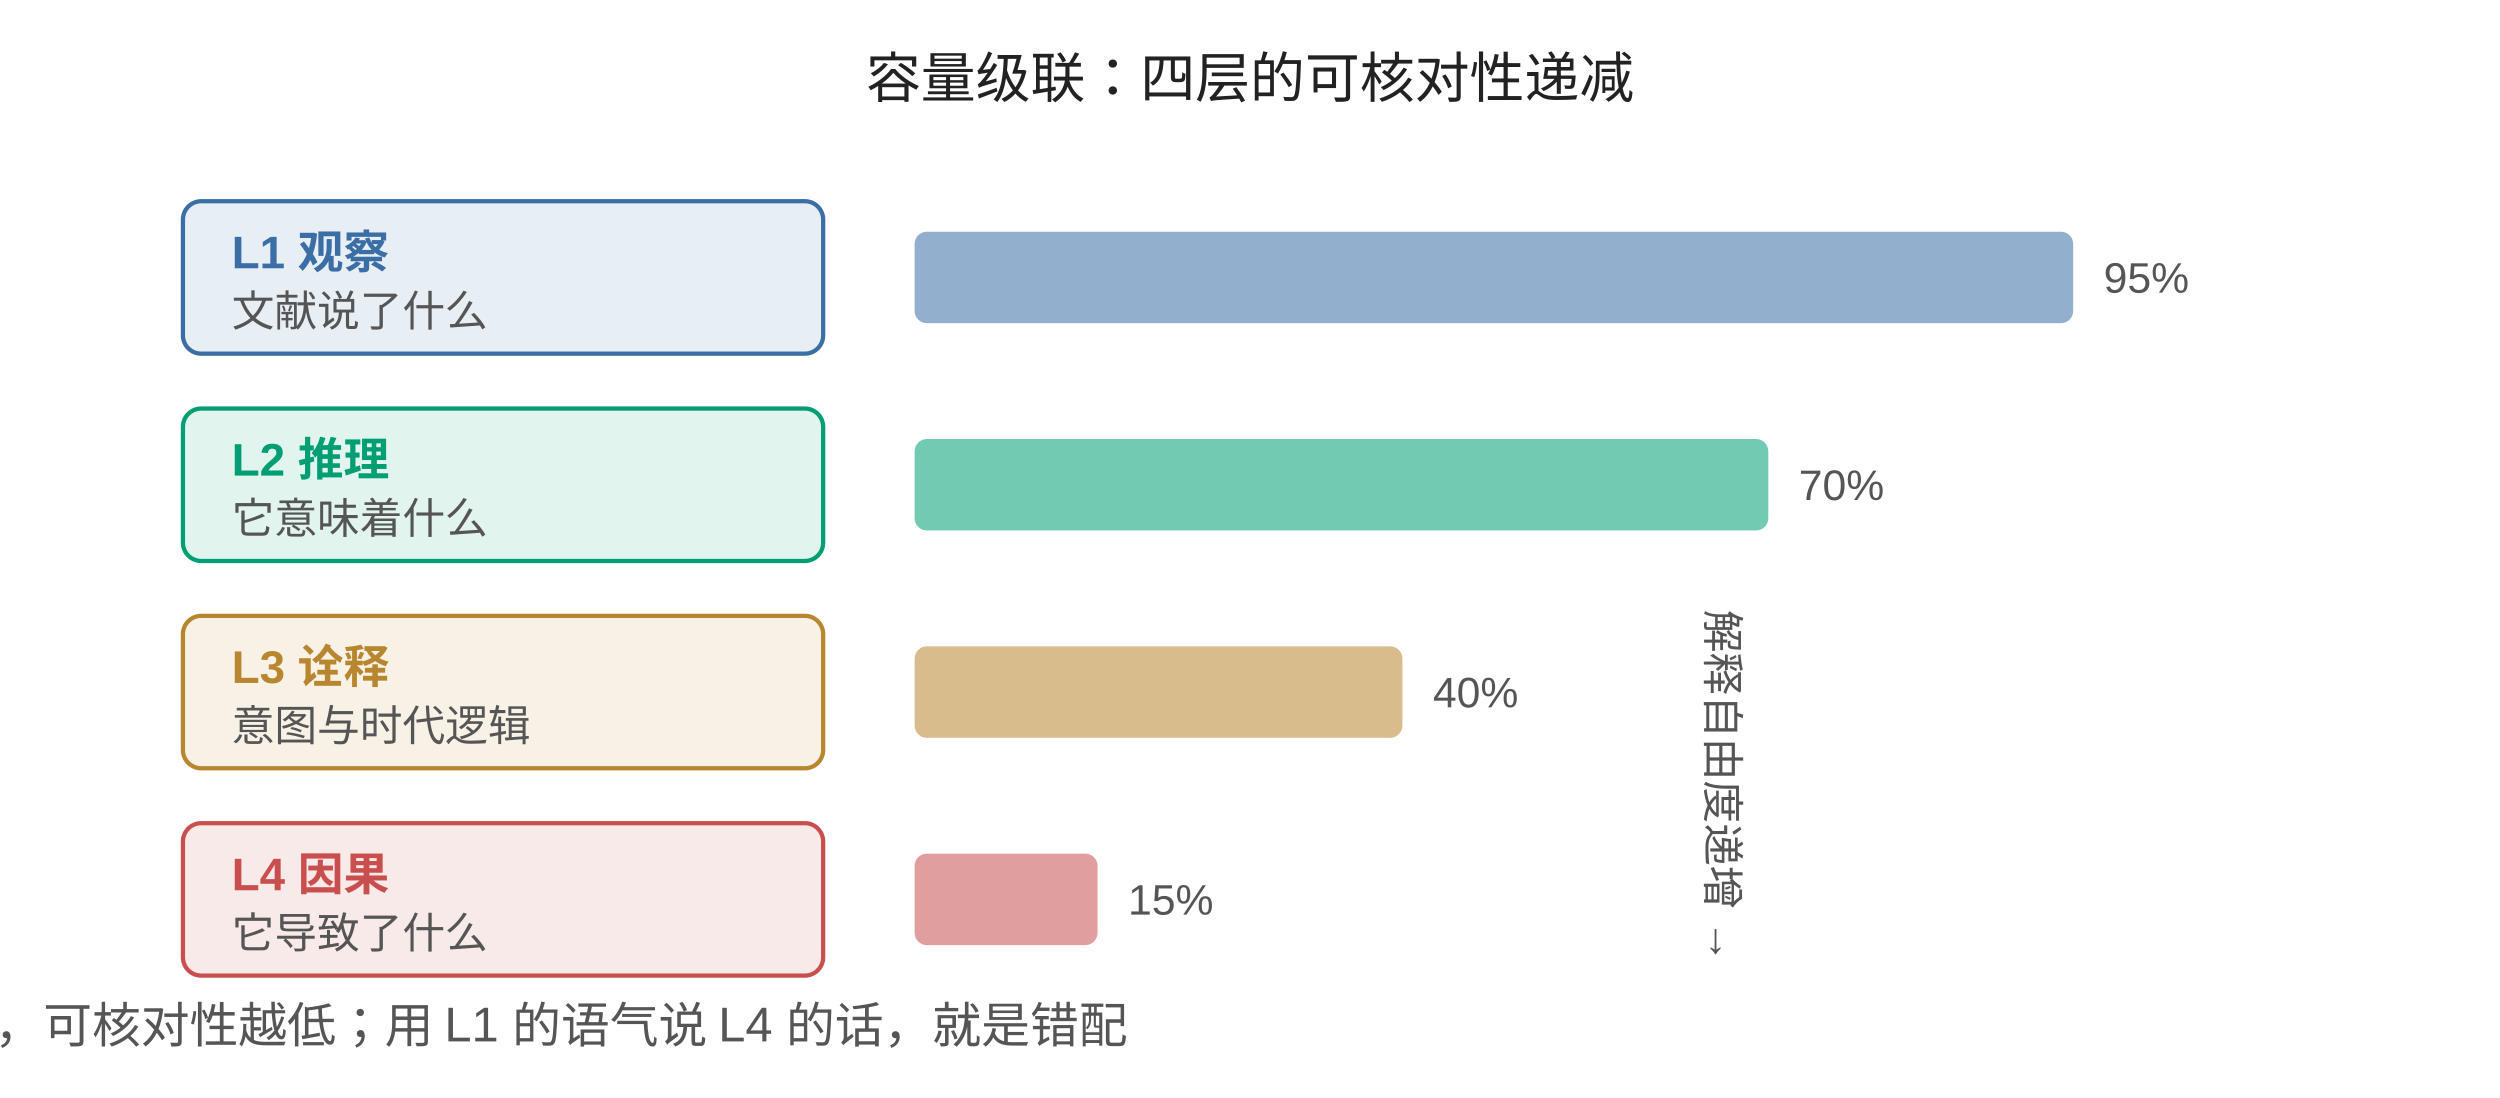
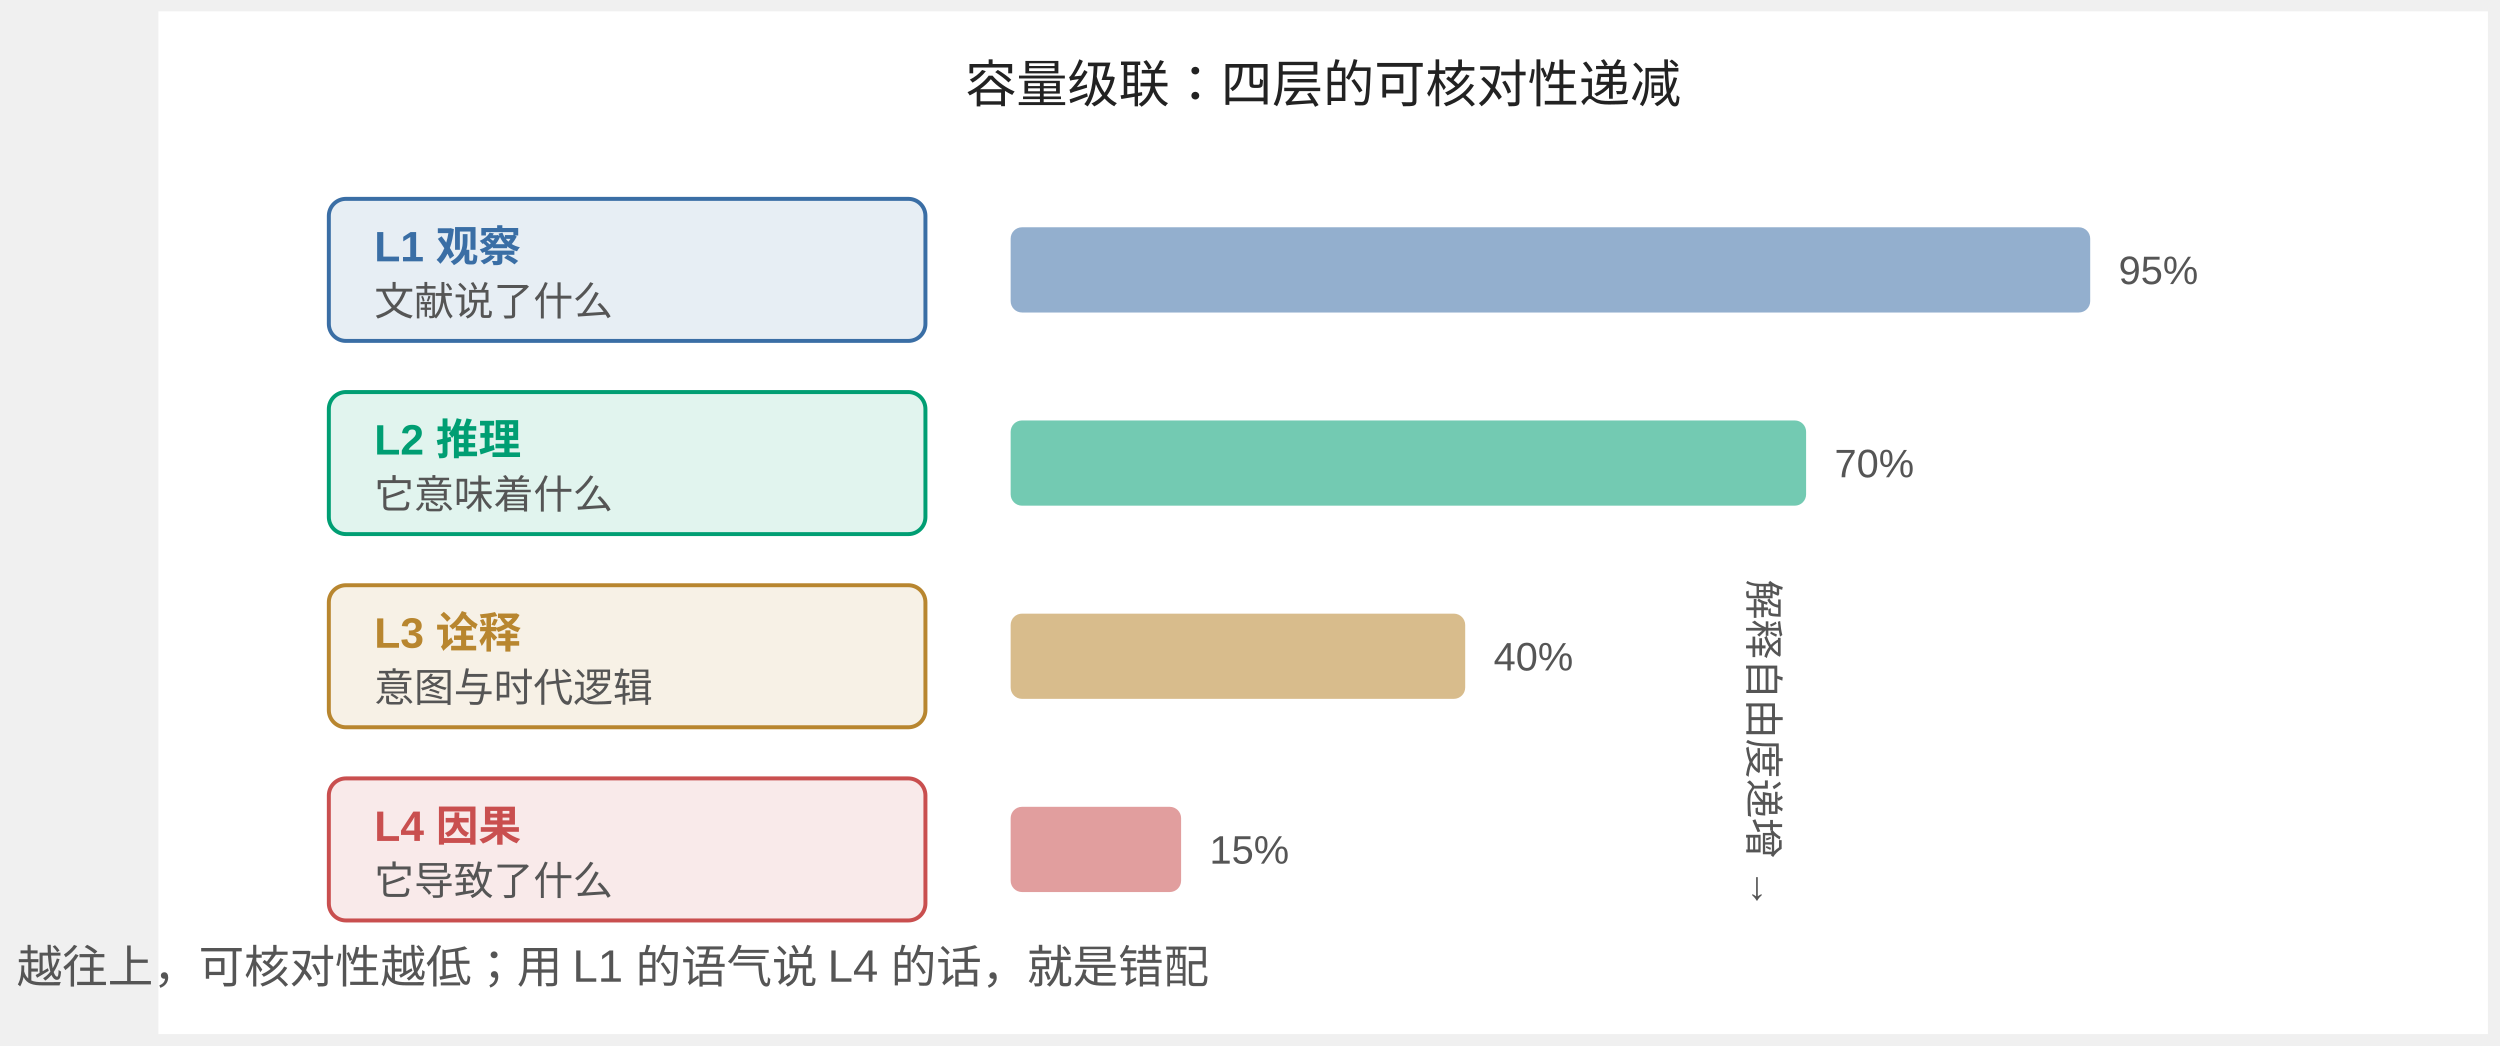
- <svg xmlns="http://www.w3.org/2000/svg" viewBox="0 0 820 360" width="820" height="360">
+ <svg xmlns="http://www.w3.org/2000/svg" viewBox="-55.5 -4.0 879.5 368.0" width="880" height="368">
  <style>text{font-family:"Microsoft YaHei","SimHei",Arial,sans-serif;}.t{font-size:18px;fill:#222222;}.s{font-size:14px;fill:#555555;}.b{font-size:15px;font-weight:700;}.cap{font-size:16px;fill:#555555;}</style>
  <rect x="0" y="0" width="820" height="360" fill="#ffffff" />
  <text x="410" y="32" class="t" text-anchor="middle">容量级联：四层的可核对性递减</text>
  <rect x="60" y="66" width="210" height="50" rx="6" fill="#3a6ea5" fill-opacity="0.12" stroke="#3a6ea5" stroke-width="1.4" />
  <text x="76" y="88" class="b" fill="#3a6ea5">L1 观察</text>
  <text x="76" y="107" class="s">文献说了什么</text>
  <rect x="300" y="76" width="380" height="30" rx="4" fill="#3a6ea5" fill-opacity="0.55" />
  <text x="690" y="96" class="s">95%</text>
  <rect x="60" y="134" width="210" height="50" rx="6" fill="#009E73" fill-opacity="0.12" stroke="#009E73" stroke-width="1.4" />
  <text x="76" y="156" class="b" fill="#009E73">L2 推理</text>
  <text x="76" y="175" class="s">它意味着什么</text>
  <rect x="300" y="144" width="280" height="30" rx="4" fill="#009E73" fill-opacity="0.55" />
  <text x="590" y="164" class="s">70%</text>
  <rect x="60" y="202" width="210" height="50" rx="6" fill="#b8862f" fill-opacity="0.12" stroke="#b8862f" stroke-width="1.4" />
  <text x="76" y="224" class="b" fill="#b8862f">L3 诠释</text>
  <text x="76" y="243" class="s">意图与时代逻辑</text>
  <rect x="300" y="212" width="160" height="30" rx="4" fill="#b8862f" fill-opacity="0.55" />
  <text x="470" y="232" class="s">40%</text>
  <rect x="60" y="270" width="210" height="50" rx="6" fill="#c94f4f" fill-opacity="0.12" stroke="#c94f4f" stroke-width="1.4" />
  <text x="76" y="292" class="b" fill="#c94f4f">L4 因果</text>
  <text x="76" y="311" class="s">它导致了什么</text>
  <rect x="300" y="280" width="60" height="30" rx="4" fill="#c94f4f" fill-opacity="0.55" />
  <text x="370" y="300" class="s">15%</text>
  <text x="560" y="200" class="s" transform="rotate(90 560 200)">解释自由度递增 →</text>
  <text x="160" y="342" class="cap" text-anchor="middle">越往上，可核对性越低；用 L1 的语气说 L4 的话，就是错配</text>
</svg>
